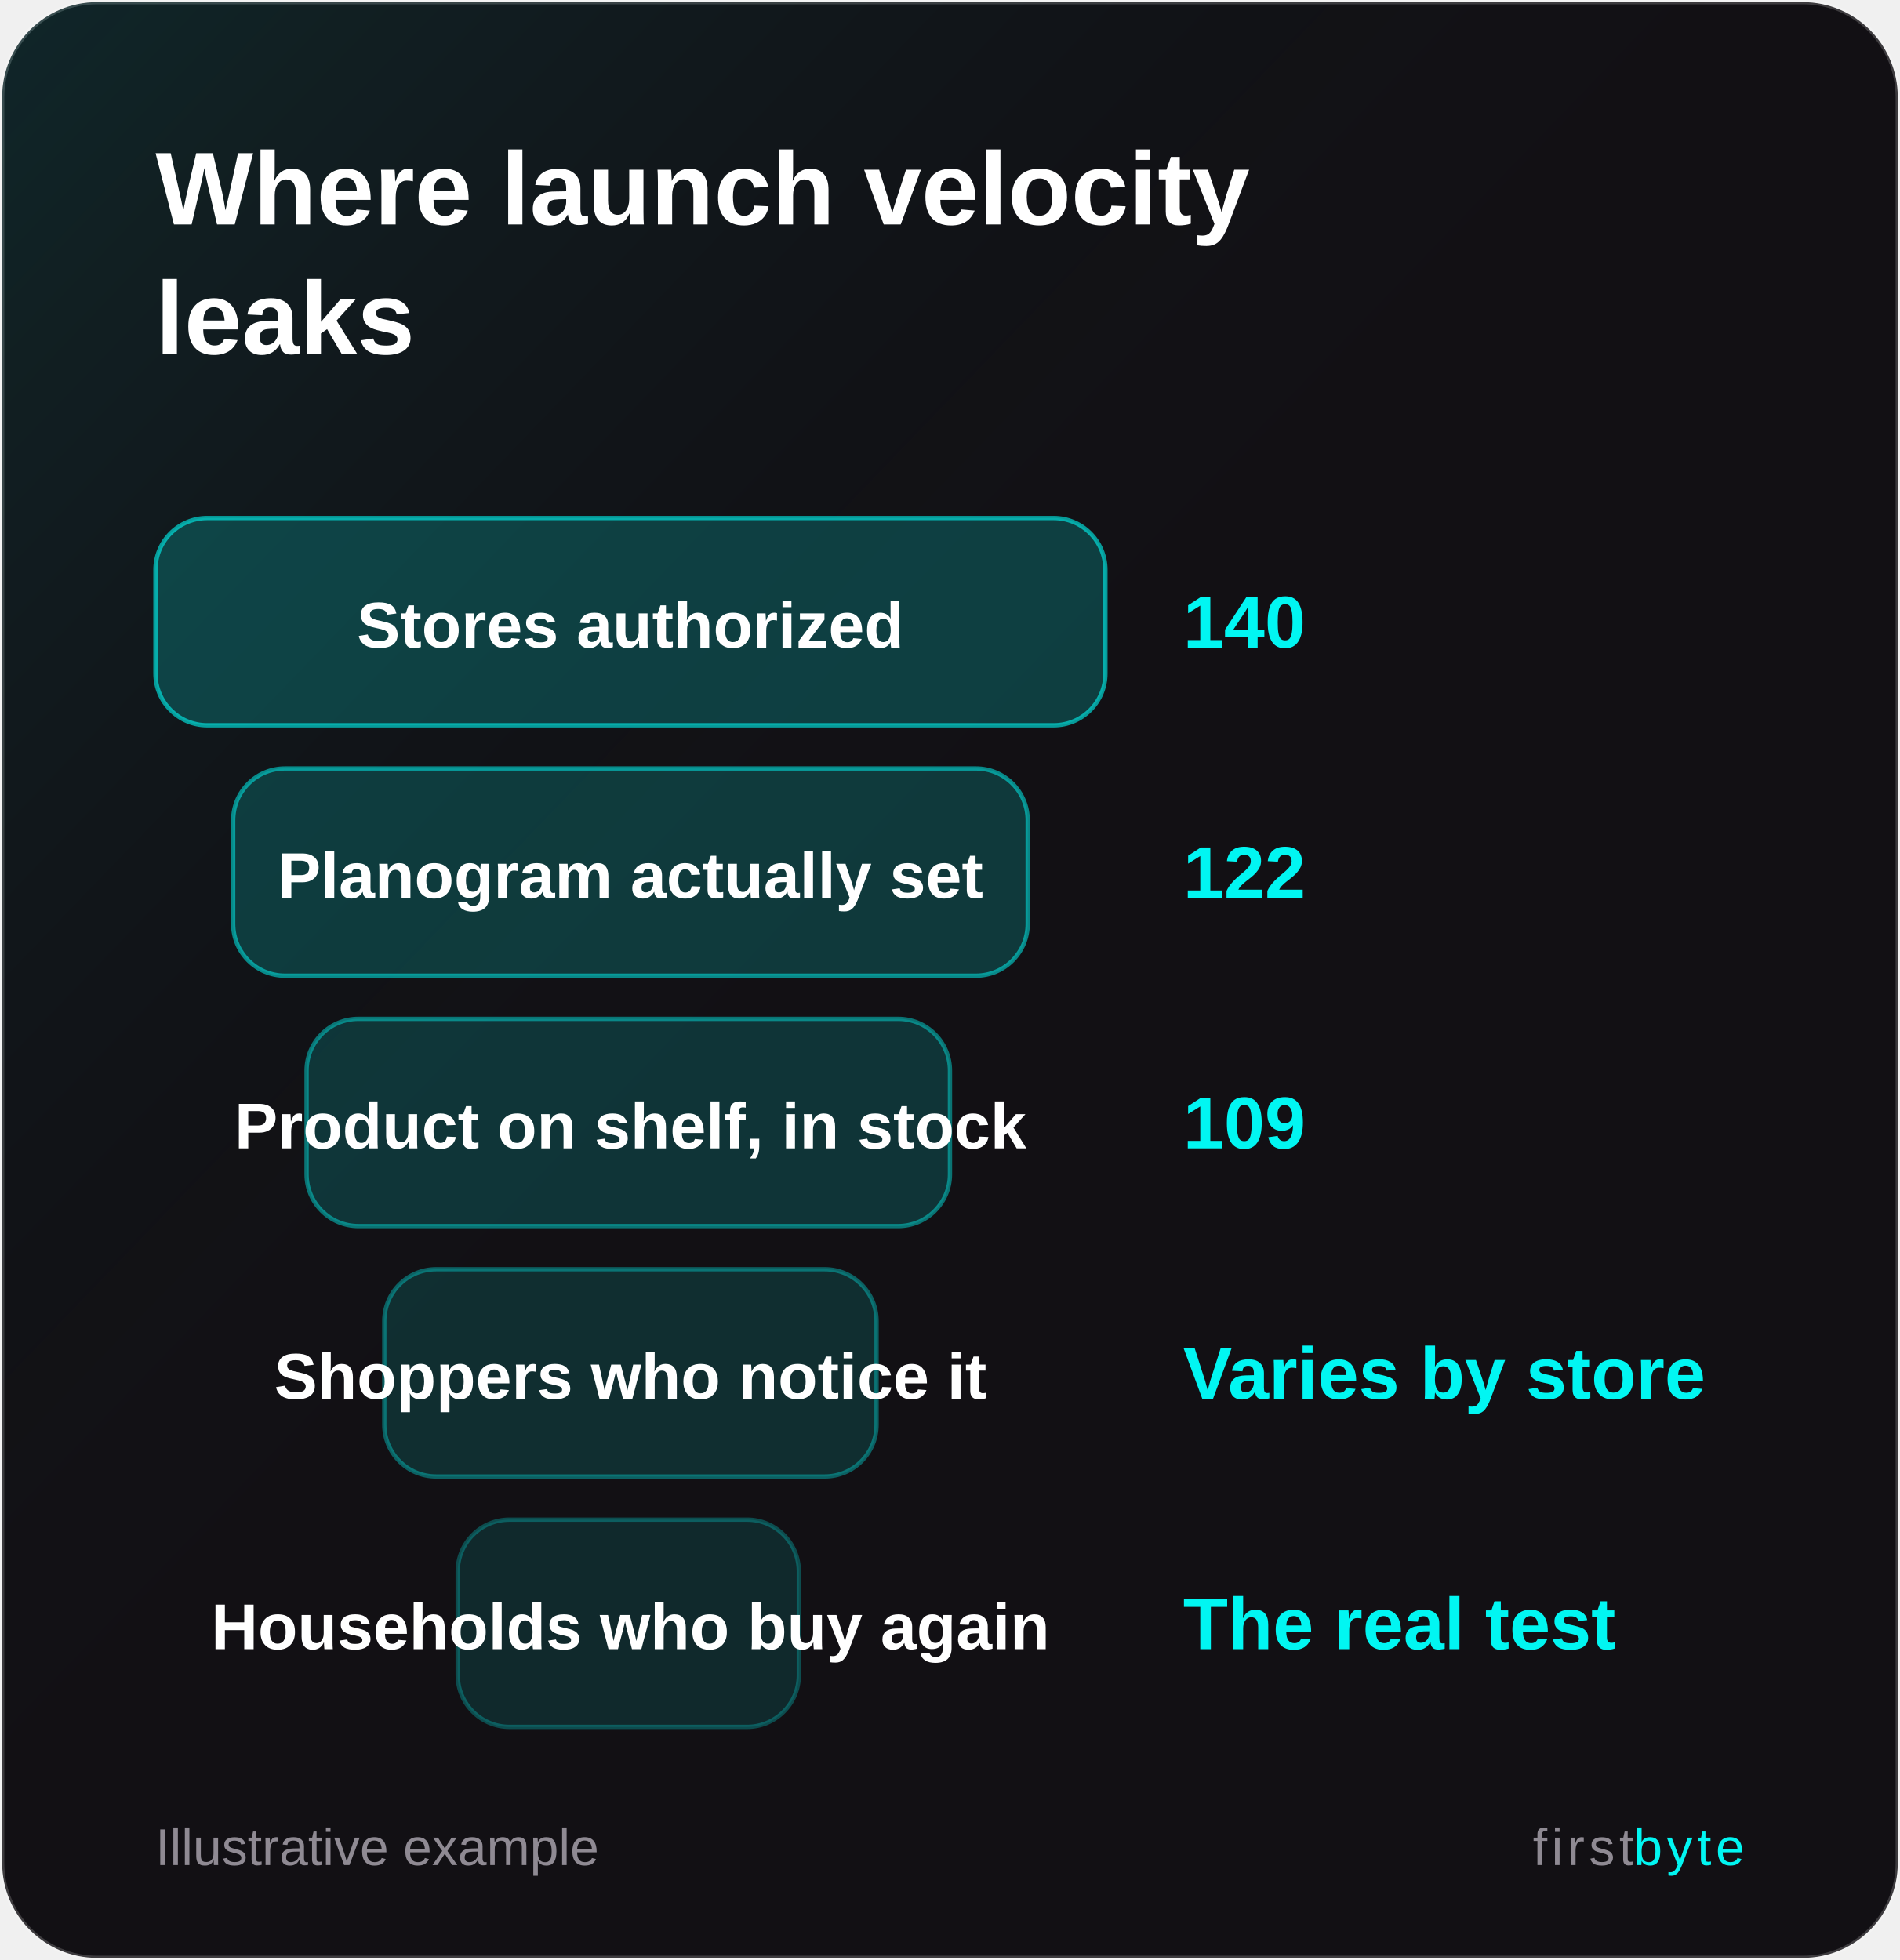
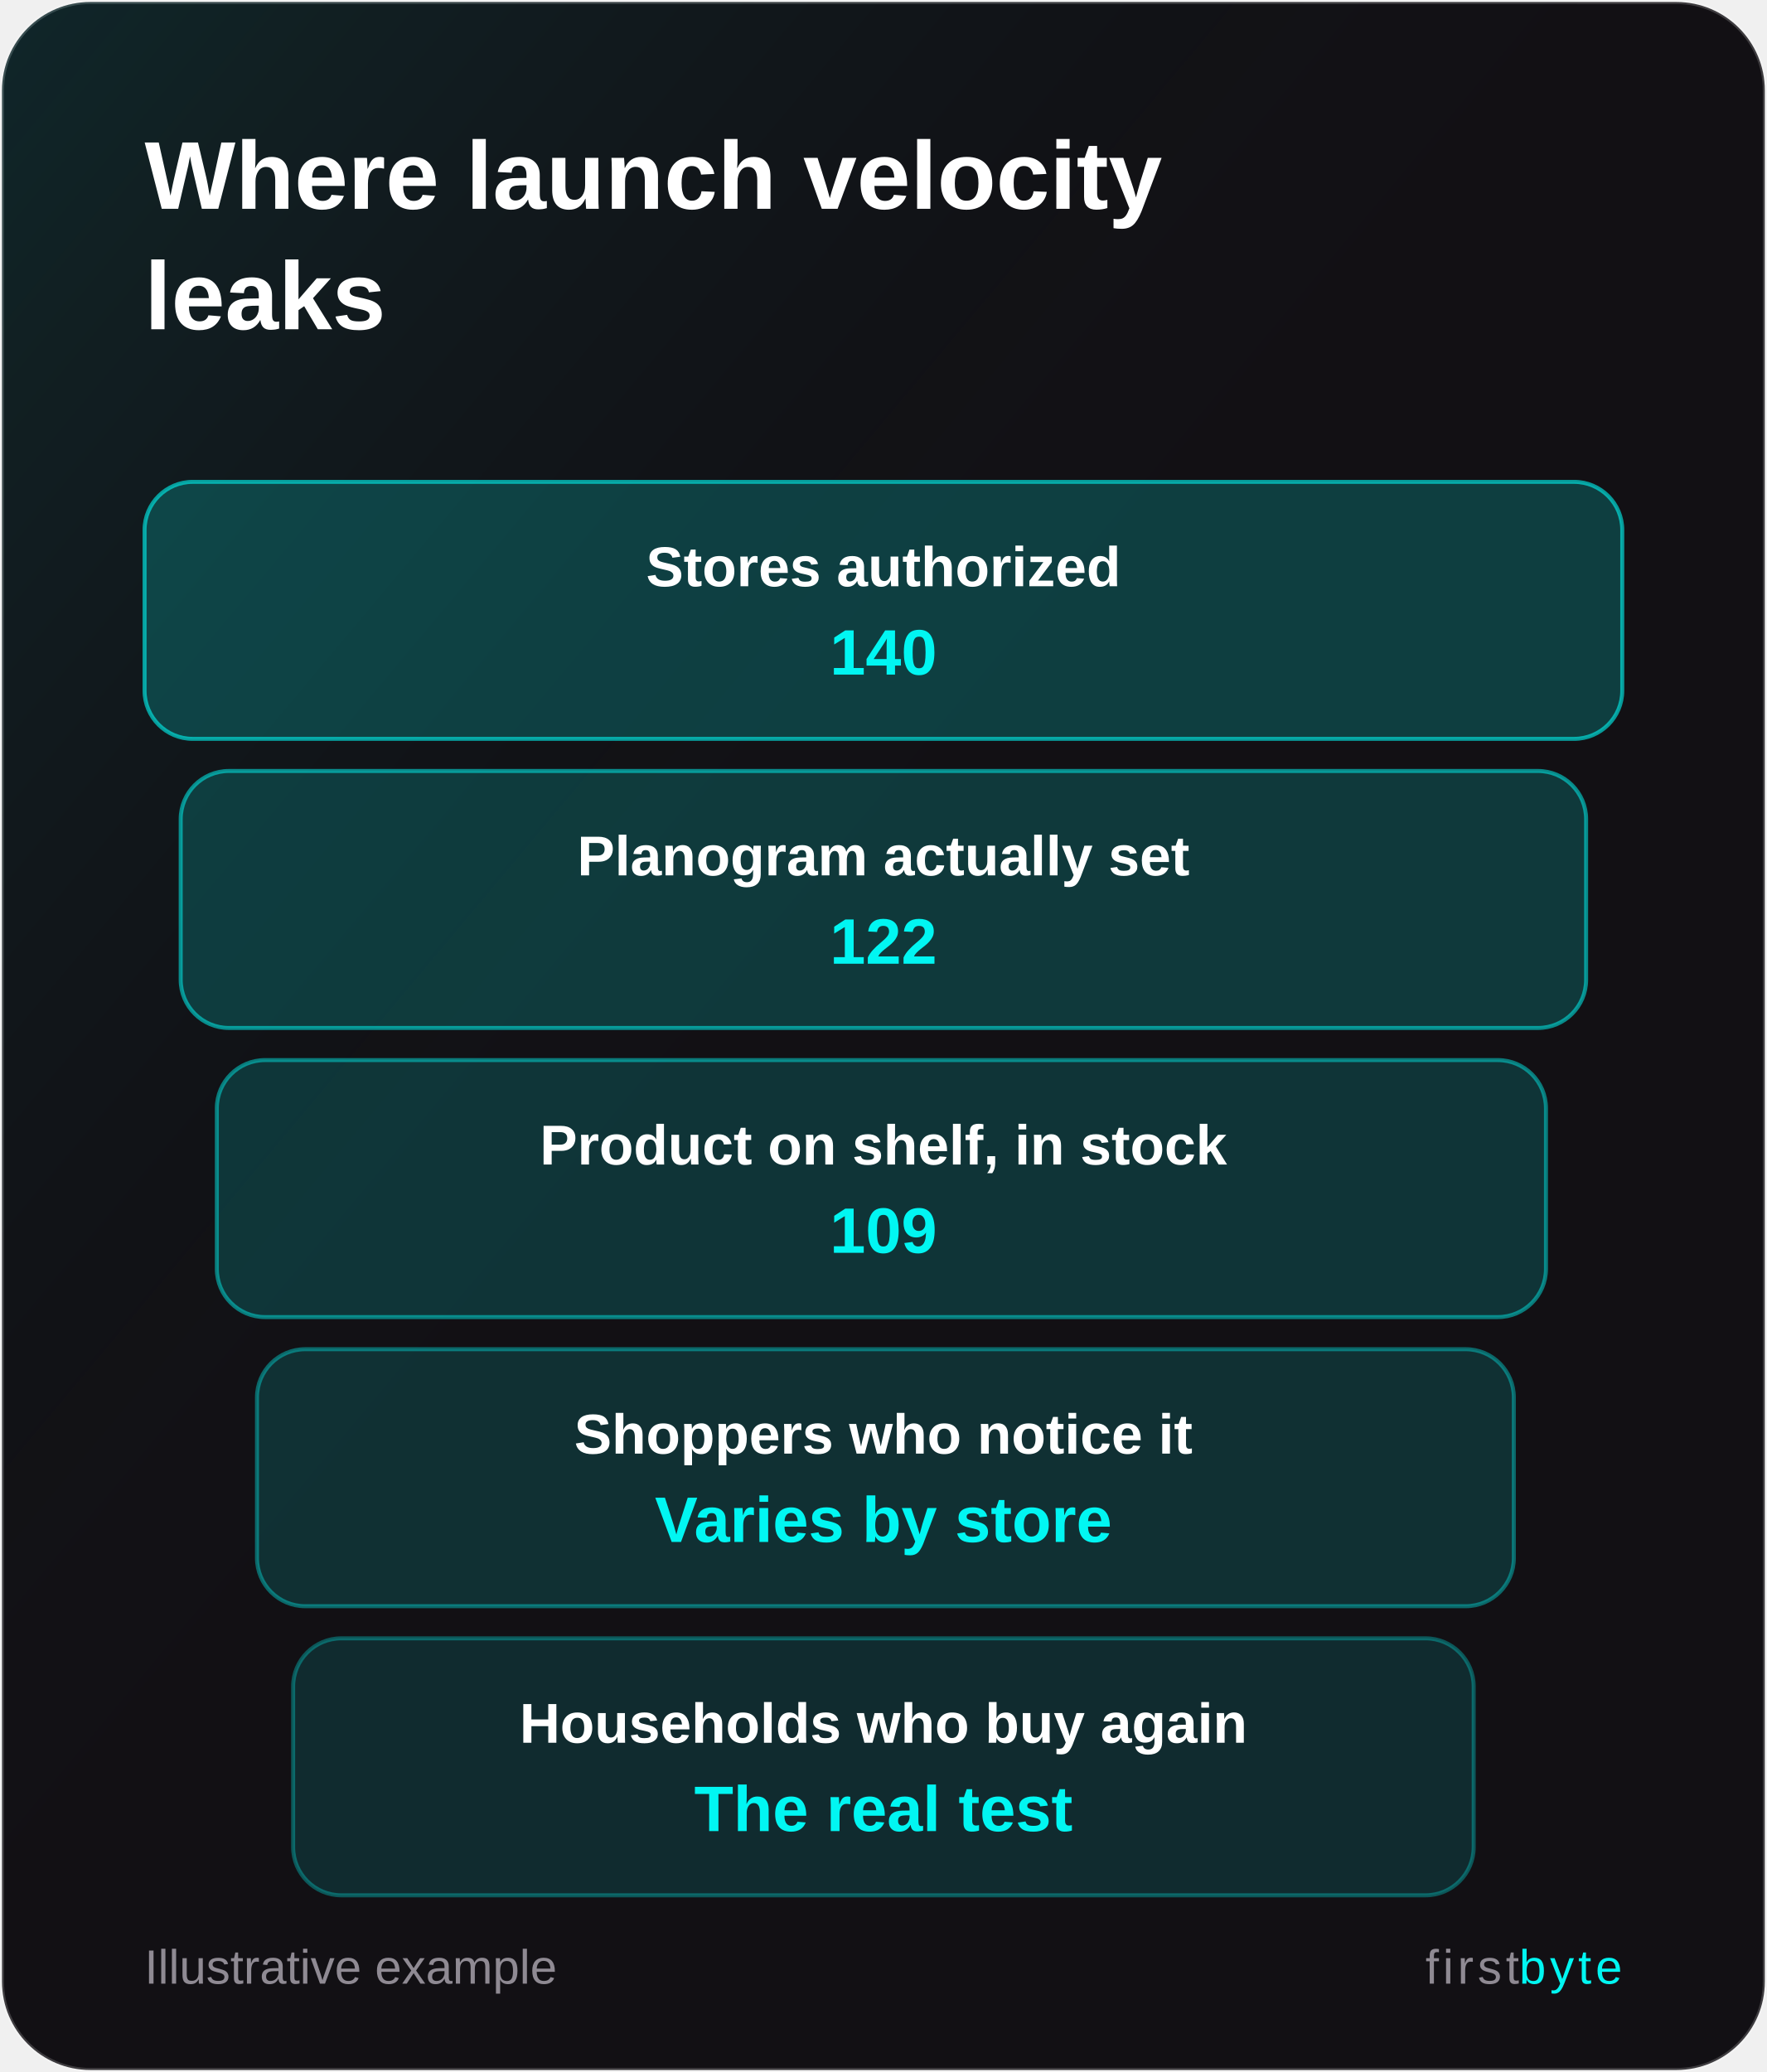
- <svg xmlns="http://www.w3.org/2000/svg" viewBox="0 0 440 454" width="440" height="454" role="img" aria-labelledby="t496611">
+ <svg xmlns="http://www.w3.org/2000/svg" viewBox="0 0 440 516" width="440" height="516" role="img" aria-labelledby="t35876">
  <defs>
-     <linearGradient id="g496611" x1="0" y1="0" x2="1" y2="1">
+     <linearGradient id="g35876" x1="0" y1="0" x2="1" y2="1">
      <stop offset="0" stop-color="#01f6f2" stop-opacity=".10" />
      <stop offset=".5" stop-color="#121014" stop-opacity="0" />
    </linearGradient>
-     <linearGradient id="bar496611" x1="0" y1="0" x2="1" y2="0">
+     <linearGradient id="bar35876" x1="0" y1="0" x2="1" y2="0">
      <stop offset="0" stop-color="#01f6f2" />
      <stop offset="1" stop-color="#3ad7ff" />
    </linearGradient>
  </defs>
-   <rect x=".5" y=".5" width="439" height="453" rx="22" fill="#121014" stroke="rgba(255,255,255,.18)" />
-   <rect x=".5" y=".5" width="439" height="453" rx="22" fill="url(#g496611)" />
+   <rect x=".5" y=".5" width="439" height="515" rx="22" fill="#121014" stroke="rgba(255,255,255,.18)" />
+   <rect x=".5" y=".5" width="439" height="515" rx="22" fill="url(#g35876)" />
  <text x="36" y="52" fill="#ffffff" font-family="'Funnel Display', Figtree, 'Helvetica Neue', Arial, sans-serif" font-size="24" font-weight="600">
    <tspan x="36" dy="0">Where launch velocity</tspan>
    <tspan x="36" dy="30">leaks</tspan>
  </text>
-   <rect x="36" y="120" width="220" height="48" rx="12" fill="#01f6f2" fill-opacity="0.20" stroke="#01f6f2" stroke-opacity="0.60" />
-   <text x="146" y="150" text-anchor="middle" fill="#ffffff" font-family="Figtree, 'Helvetica Neue', Arial, sans-serif" font-size="15" font-weight="600">Stores authorized</text>
-   <text x="274" y="150" fill="#01f6f2" font-family="'Funnel Display', Figtree, 'Helvetica Neue', Arial, sans-serif" font-size="17" font-weight="600">140</text>
-   <rect x="54" y="178" width="184" height="48" rx="12" fill="#01f6f2" fill-opacity="0.18" stroke="#01f6f2" stroke-opacity="0.52" />
-   <text x="146" y="208" text-anchor="middle" fill="#ffffff" font-family="Figtree, 'Helvetica Neue', Arial, sans-serif" font-size="15" font-weight="600">Planogram actually set</text>
-   <text x="274" y="208" fill="#01f6f2" font-family="'Funnel Display', Figtree, 'Helvetica Neue', Arial, sans-serif" font-size="17" font-weight="600">122</text>
-   <rect x="71" y="236" width="149" height="48" rx="12" fill="#01f6f2" fill-opacity="0.16" stroke="#01f6f2" stroke-opacity="0.43" />
-   <text x="146" y="266" text-anchor="middle" fill="#ffffff" font-family="Figtree, 'Helvetica Neue', Arial, sans-serif" font-size="15" font-weight="600">Product on shelf, in stock</text>
-   <text x="274" y="266" fill="#01f6f2" font-family="'Funnel Display', Figtree, 'Helvetica Neue', Arial, sans-serif" font-size="17" font-weight="600">109</text>
-   <rect x="89" y="294" width="114" height="48" rx="12" fill="#01f6f2" fill-opacity="0.13" stroke="#01f6f2" stroke-opacity="0.35" />
-   <text x="146" y="324" text-anchor="middle" fill="#ffffff" font-family="Figtree, 'Helvetica Neue', Arial, sans-serif" font-size="15" font-weight="600">Shoppers who notice it</text>
-   <text x="274" y="324" fill="#01f6f2" font-family="'Funnel Display', Figtree, 'Helvetica Neue', Arial, sans-serif" font-size="17" font-weight="600">Varies by store</text>
-   <rect x="106" y="352" width="79" height="48" rx="12" fill="#01f6f2" fill-opacity="0.11" stroke="#01f6f2" stroke-opacity="0.26" />
-   <text x="146" y="382" text-anchor="middle" fill="#ffffff" font-family="Figtree, 'Helvetica Neue', Arial, sans-serif" font-size="15" font-weight="600">Households who buy again</text>
-   <text x="274" y="382" fill="#01f6f2" font-family="'Funnel Display', Figtree, 'Helvetica Neue', Arial, sans-serif" font-size="17" font-weight="600">The real test</text>
-   <text x="36" y="432" fill="#8f8a93" font-family="Figtree, 'Helvetica Neue', Arial, sans-serif" font-size="12">
+   <rect x="36" y="120" width="368" height="64" rx="12" fill="#01f6f2" fill-opacity="0.20" stroke="#01f6f2" stroke-opacity="0.60" />
+   <text x="220" y="146" text-anchor="middle" fill="#ffffff" font-family="Figtree, 'Helvetica Neue', Arial, sans-serif" font-size="14" font-weight="600">
+     <tspan x="220" dy="0">Stores authorized</tspan>
+   </text>
+   <text x="220" y="168" text-anchor="middle" fill="#01f6f2" font-family="'Funnel Display', Figtree, 'Helvetica Neue', Arial, sans-serif" font-size="16" font-weight="600">140</text>
+   <rect x="45" y="192" width="350" height="64" rx="12" fill="#01f6f2" fill-opacity="0.18" stroke="#01f6f2" stroke-opacity="0.53" />
+   <text x="220" y="218" text-anchor="middle" fill="#ffffff" font-family="Figtree, 'Helvetica Neue', Arial, sans-serif" font-size="14" font-weight="600">
+     <tspan x="220" dy="0">Planogram actually set</tspan>
+   </text>
+   <text x="220" y="240" text-anchor="middle" fill="#01f6f2" font-family="'Funnel Display', Figtree, 'Helvetica Neue', Arial, sans-serif" font-size="16" font-weight="600">122</text>
+   <rect x="54" y="264" width="331" height="64" rx="12" fill="#01f6f2" fill-opacity="0.16" stroke="#01f6f2" stroke-opacity="0.46" />
+   <text x="220" y="290" text-anchor="middle" fill="#ffffff" font-family="Figtree, 'Helvetica Neue', Arial, sans-serif" font-size="14" font-weight="600">
+     <tspan x="220" dy="0">Product on shelf, in stock</tspan>
+   </text>
+   <text x="220" y="312" text-anchor="middle" fill="#01f6f2" font-family="'Funnel Display', Figtree, 'Helvetica Neue', Arial, sans-serif" font-size="16" font-weight="600">109</text>
+   <rect x="64" y="336" width="313" height="64" rx="12" fill="#01f6f2" fill-opacity="0.14" stroke="#01f6f2" stroke-opacity="0.38" />
+   <text x="220" y="362" text-anchor="middle" fill="#ffffff" font-family="Figtree, 'Helvetica Neue', Arial, sans-serif" font-size="14" font-weight="600">
+     <tspan x="220" dy="0">Shoppers who notice it</tspan>
+   </text>
+   <text x="220" y="384" text-anchor="middle" fill="#01f6f2" font-family="'Funnel Display', Figtree, 'Helvetica Neue', Arial, sans-serif" font-size="16" font-weight="600">Varies by store</text>
+   <rect x="73" y="408" width="294" height="64" rx="12" fill="#01f6f2" fill-opacity="0.12" stroke="#01f6f2" stroke-opacity="0.31" />
+   <text x="220" y="434" text-anchor="middle" fill="#ffffff" font-family="Figtree, 'Helvetica Neue', Arial, sans-serif" font-size="14" font-weight="600">
+     <tspan x="220" dy="0">Households who buy again</tspan>
+   </text>
+   <text x="220" y="456" text-anchor="middle" fill="#01f6f2" font-family="'Funnel Display', Figtree, 'Helvetica Neue', Arial, sans-serif" font-size="16" font-weight="600">The real test</text>
+   <text x="36" y="494" fill="#8f8a93" font-family="Figtree, 'Helvetica Neue', Arial, sans-serif" font-size="12">
    <tspan x="36" dy="0">Illustrative example</tspan>
  </text>
-   <text x="404" y="432" text-anchor="end" fill="#8f8a93" font-family="'Funnel Display', Figtree, 'Helvetica Neue', Arial, sans-serif" font-size="12" letter-spacing="1">first<tspan fill="#01f6f2">byte</tspan>
+   <text x="404" y="494" text-anchor="end" fill="#8f8a93" font-family="'Funnel Display', Figtree, 'Helvetica Neue', Arial, sans-serif" font-size="12" letter-spacing="1">first<tspan fill="#01f6f2">byte</tspan>
  </text>
</svg>
